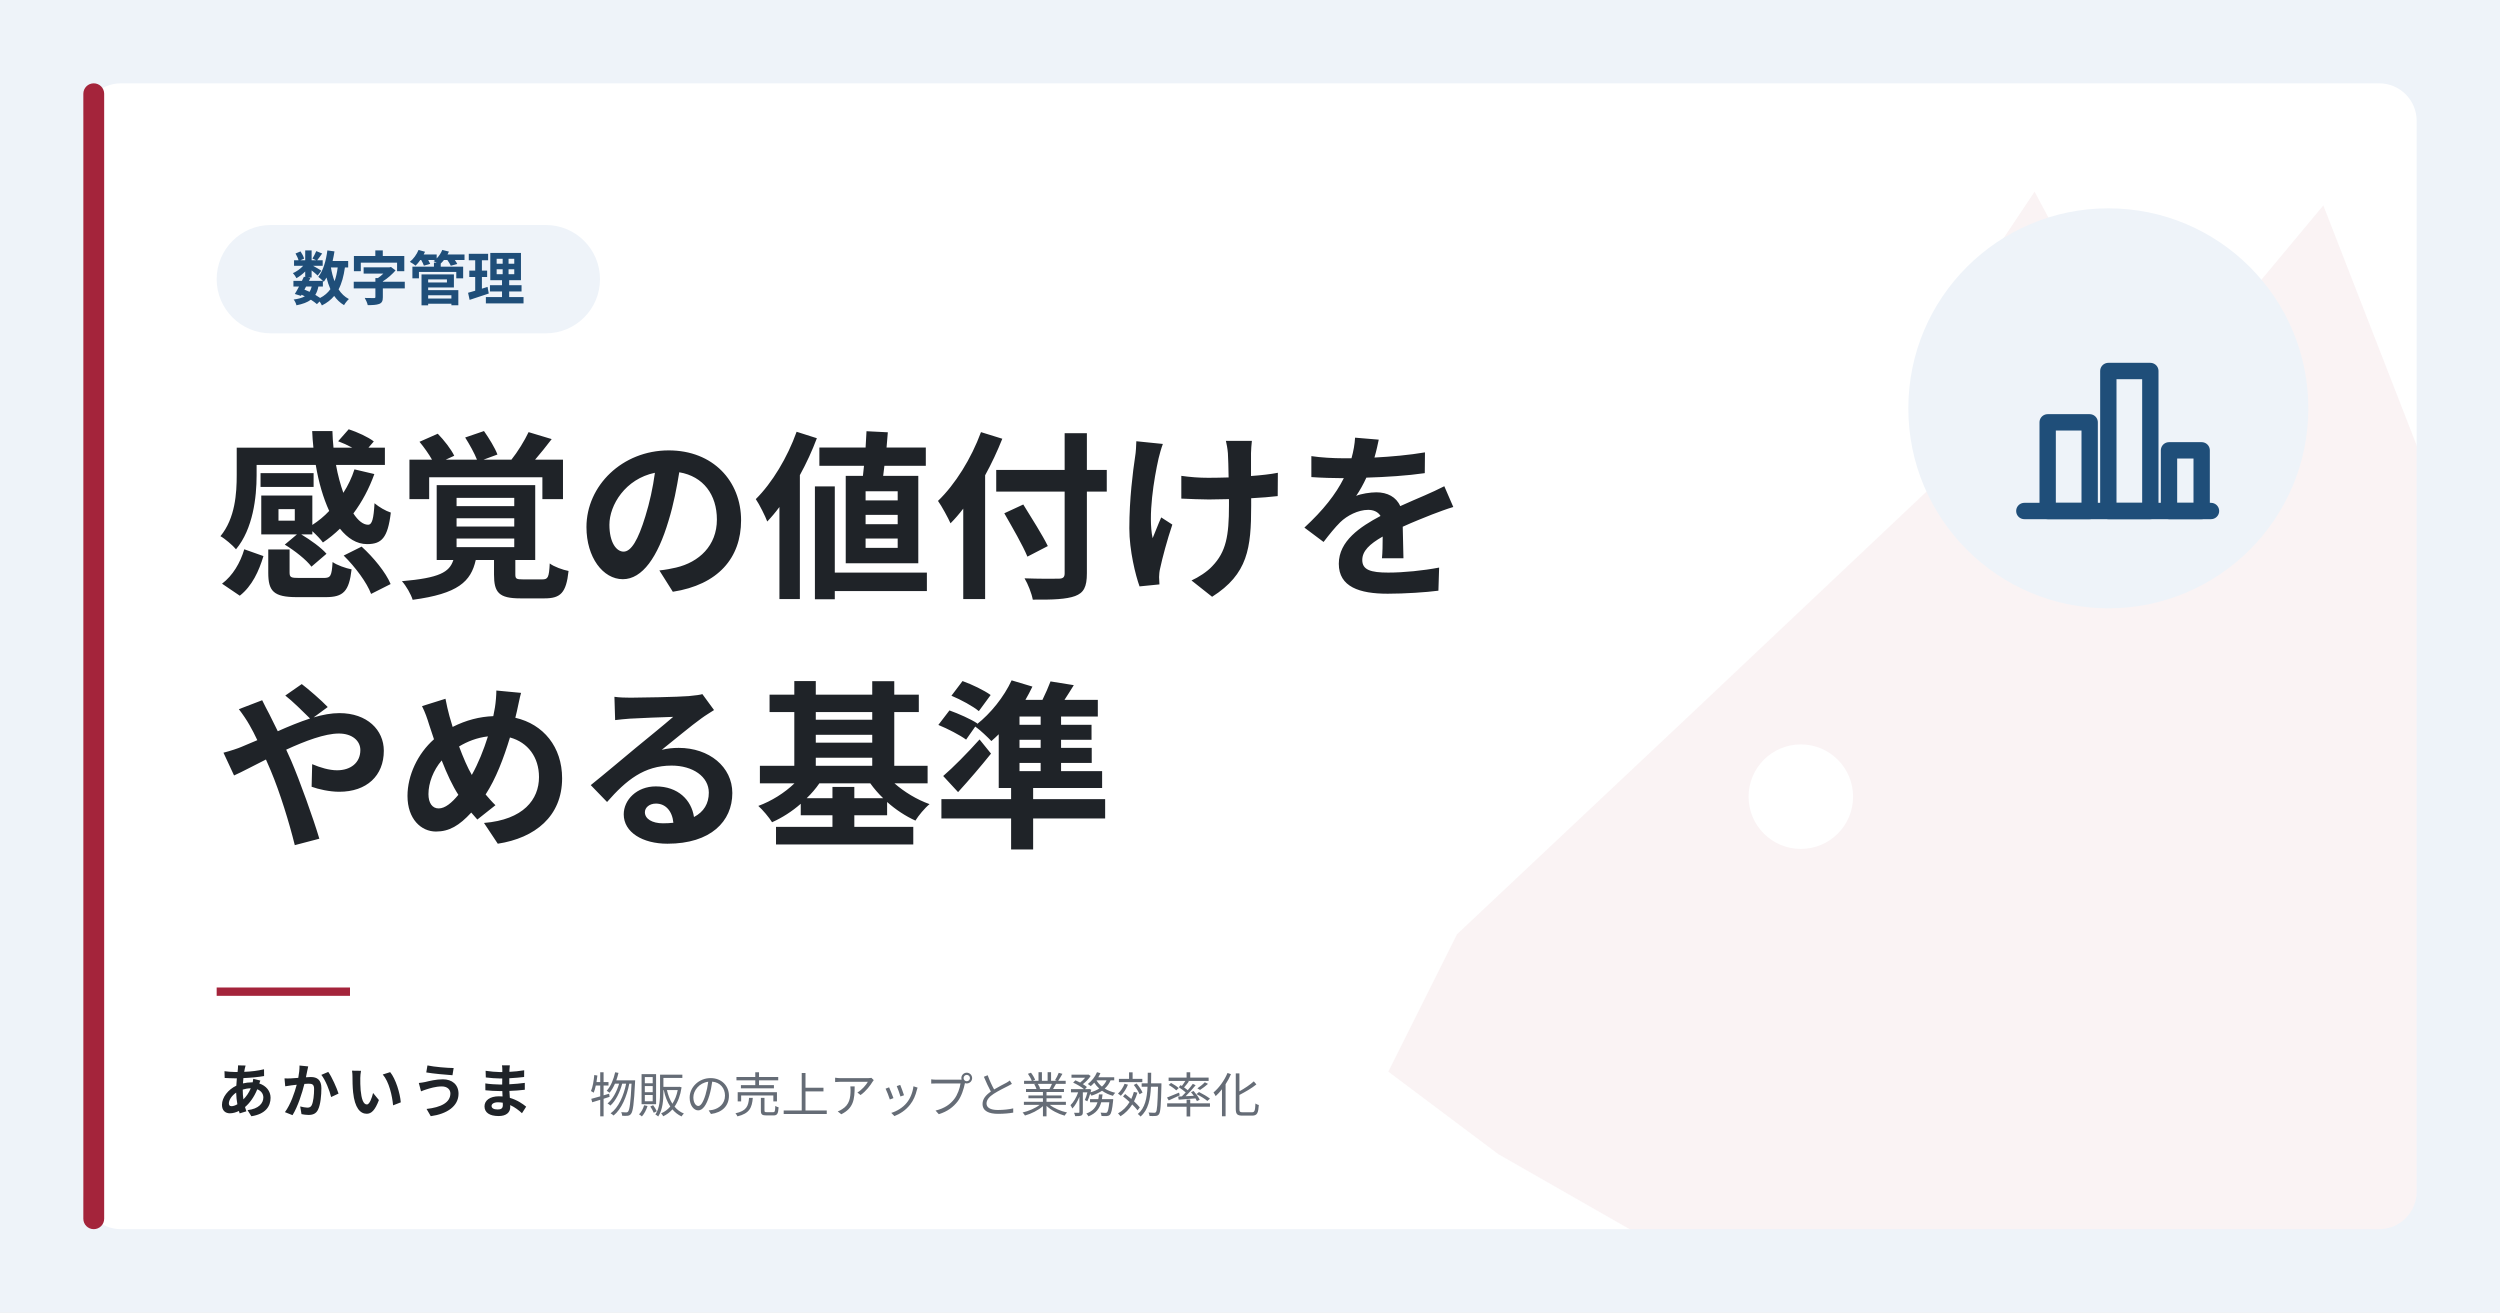
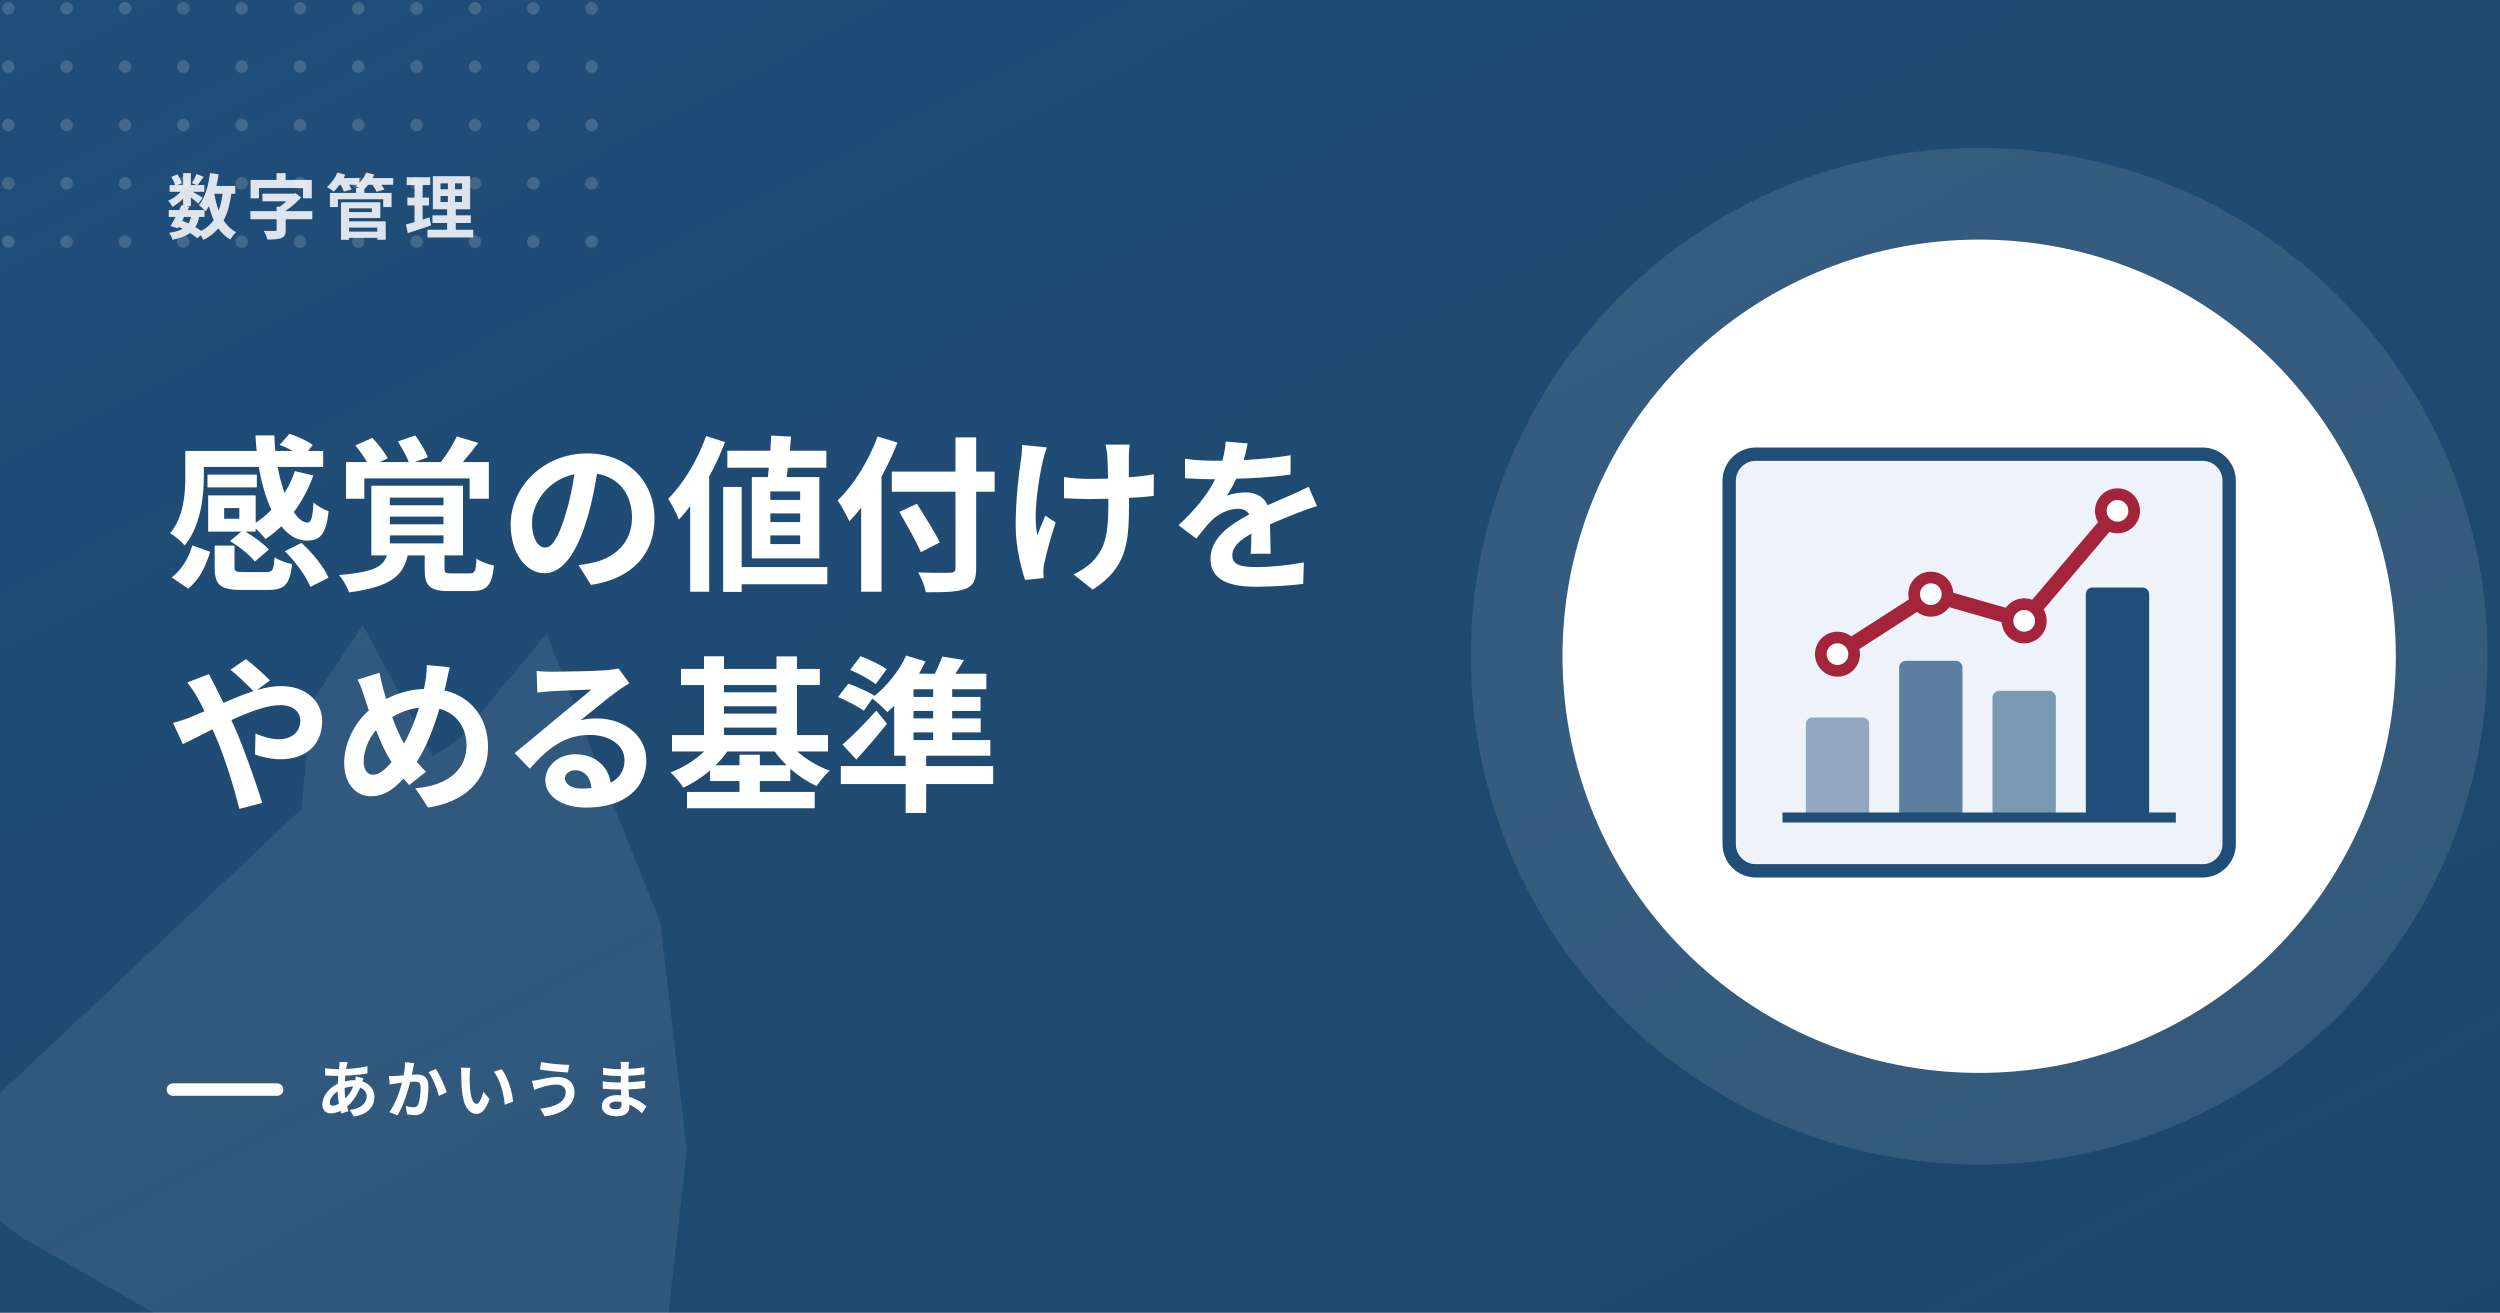
<svg xmlns="http://www.w3.org/2000/svg" width="1200" height="630" viewBox="0 0 1200 630" role="img" aria-label="感覚の値付けをやめる基準">
-   <rect width="1200" height="630" fill="#EEF3F9" />
-   <rect x="40" y="40" width="1120" height="550" rx="18" fill="#FFFFFF" />
-   <rect x="40" y="40" width="10" height="550" rx="5" fill="#A4243B" />
-   <clipPath id="card">
-     <rect x="40" y="40" width="1120" height="550" rx="18" />
-   </clipPath>
-   <g clip-path="url(#card)" opacity="0.055">
-     <g transform="translate(640 92) scale(6.6)">
-       <path fill="#A4243B" d="M4 64 L9 54 L26 38 L44 21 L45 9 L51 0 L59 15 L62 13 L72 1 L79 19 L85 34 L88 60 L84 96 L48 96 L40 86 L26 78 L12 70 Z" />
-       <circle cx="34" cy="44" r="3.8" fill="#FFFFFF" />
-     </g>
+   <defs>
+     <linearGradient id="bg" x1="0" y1="0" x2="1" y2="1">
+       <stop offset="0" stop-color="#1F4E79" />
+       <stop offset="1" stop-color="#1F4E79" stop-opacity=".82" />
+     </linearGradient>
+     <pattern id="dots" width="28" height="28" patternUnits="userSpaceOnUse">
+       <circle cx="4" cy="4" r="3" fill="#FFFFFF" fill-opacity=".16" />
+     </pattern>
+   </defs>
+   <rect width="1200" height="630" fill="#1F2328" />
+   <rect width="1200" height="630" fill="url(#bg)" />
+   <rect x="0" y="0" width="300" height="120" fill="url(#dots)" />
+   <g opacity="0.08" transform="translate(-40 300) scale(4.2)">
+     <path fill="#FFFFFF" d="M4 64 L9 54 L26 38 L44 21 L45 9 L51 0 L59 15 L62 13 L72 1 L79 19 L85 34 L88 60 L84 96 L48 96 L40 86 L26 78 L12 70 Z" />
  </g>
-   <circle cx="1012" cy="196" r="96" fill="#EEF3F9" />
-   <g transform="translate(956 140) scale(1.12)">
-     <g fill="none" stroke="#1F4E79" stroke-width="7" stroke-linecap="round" stroke-linejoin="round">
-       <line x1="14" y1="94" x2="94" y2="94" />
-       <rect x="24" y="56" width="18" height="38" />
-       <rect x="50" y="34" width="18" height="60" />
-       <rect x="76" y="68" width="14" height="26" />
-     </g>
+   <circle cx="950" cy="315" r="244" fill="#FFFFFF" fill-opacity=".1" />
+   <circle cx="950" cy="315" r="200" fill="#FFFFFF" />
+   <g transform="translate(950 322) scale(0.8)">
+     <rect x="-150" y="-130" width="300" height="250" rx="16" fill="#EEF3F9" stroke="#1F4E79" stroke-width="8" />
+     <line x1="-118" y1="88" x2="118" y2="88" stroke="#1F4E79" stroke-width="6" />
+     <rect x="-104" y="28" width="38" height="60" rx="4" fill="#1F4E79" opacity=".45" />
+     <rect x="-48" y="-6" width="38" height="94" rx="4" fill="#1F4E79" opacity=".7" />
+     <rect x="8" y="12" width="38" height="76" rx="4" fill="#1F4E79" opacity=".55" />
+     <rect x="64" y="-50" width="38" height="138" rx="4" fill="#1F4E79" />
+     <polyline points="-85,-10 -29,-46 27,-30 83,-96" fill="none" stroke="#A4243B" stroke-width="9" stroke-linecap="round" stroke-linejoin="round" />
+     <circle cx="-85" cy="-10" r="10" fill="#FFFFFF" stroke="#A4243B" stroke-width="7" />
+     <circle cx="-29" cy="-46" r="10" fill="#FFFFFF" stroke="#A4243B" stroke-width="7" />
+     <circle cx="27" cy="-30" r="10" fill="#FFFFFF" stroke="#A4243B" stroke-width="7" />
+     <circle cx="83" cy="-96" r="10" fill="#FFFFFF" stroke="#A4243B" stroke-width="7" />
  </g>
  <g font-family="'Hiragino Sans','Yu Gothic UI','Noto Sans JP','Meiryo',sans-serif">
-     <rect x="104" y="108" width="184" height="52" rx="26" fill="#EEF3F9" />
-     <text x="196" y="144" font-size="28" font-weight="700" fill="#1F4E79" text-anchor="middle">数字管理</text>
-     <text x="104" y="280" font-size="86" font-weight="700" fill="#1F2328">感覚の値付けを</text>
-     <text x="104" y="400" font-size="86" font-weight="700" fill="#1F2328">やめる基準</text>
-     <text x="104" y="534" font-size="28" font-weight="700" fill="#1F2328" letter-spacing="3">あかいうま</text>
-     <text x="283" y="534" font-size="23" fill="#656C76">物販の売上アップと業務効率化</text>
+     <text x="80" y="112" font-size="34" font-weight="700" fill="#FFFFFF" fill-opacity=".85" letter-spacing="4">数字管理</text>
+     <text x="80" y="277" font-size="80" font-weight="700" fill="#FFFFFF">感覚の値付けを</text>
+     <text x="80" y="383" font-size="80" font-weight="700" fill="#FFFFFF">やめる基準</text>
+     <rect x="80" y="520" width="56" height="6" rx="3" fill="#FFFFFF" />
+     <text x="152" y="534" font-size="30" font-weight="700" fill="#FFFFFF" letter-spacing="3">あかいうま</text>
  </g>
-   <rect x="104" y="474" width="64" height="4" fill="#A4243B" />
</svg>
